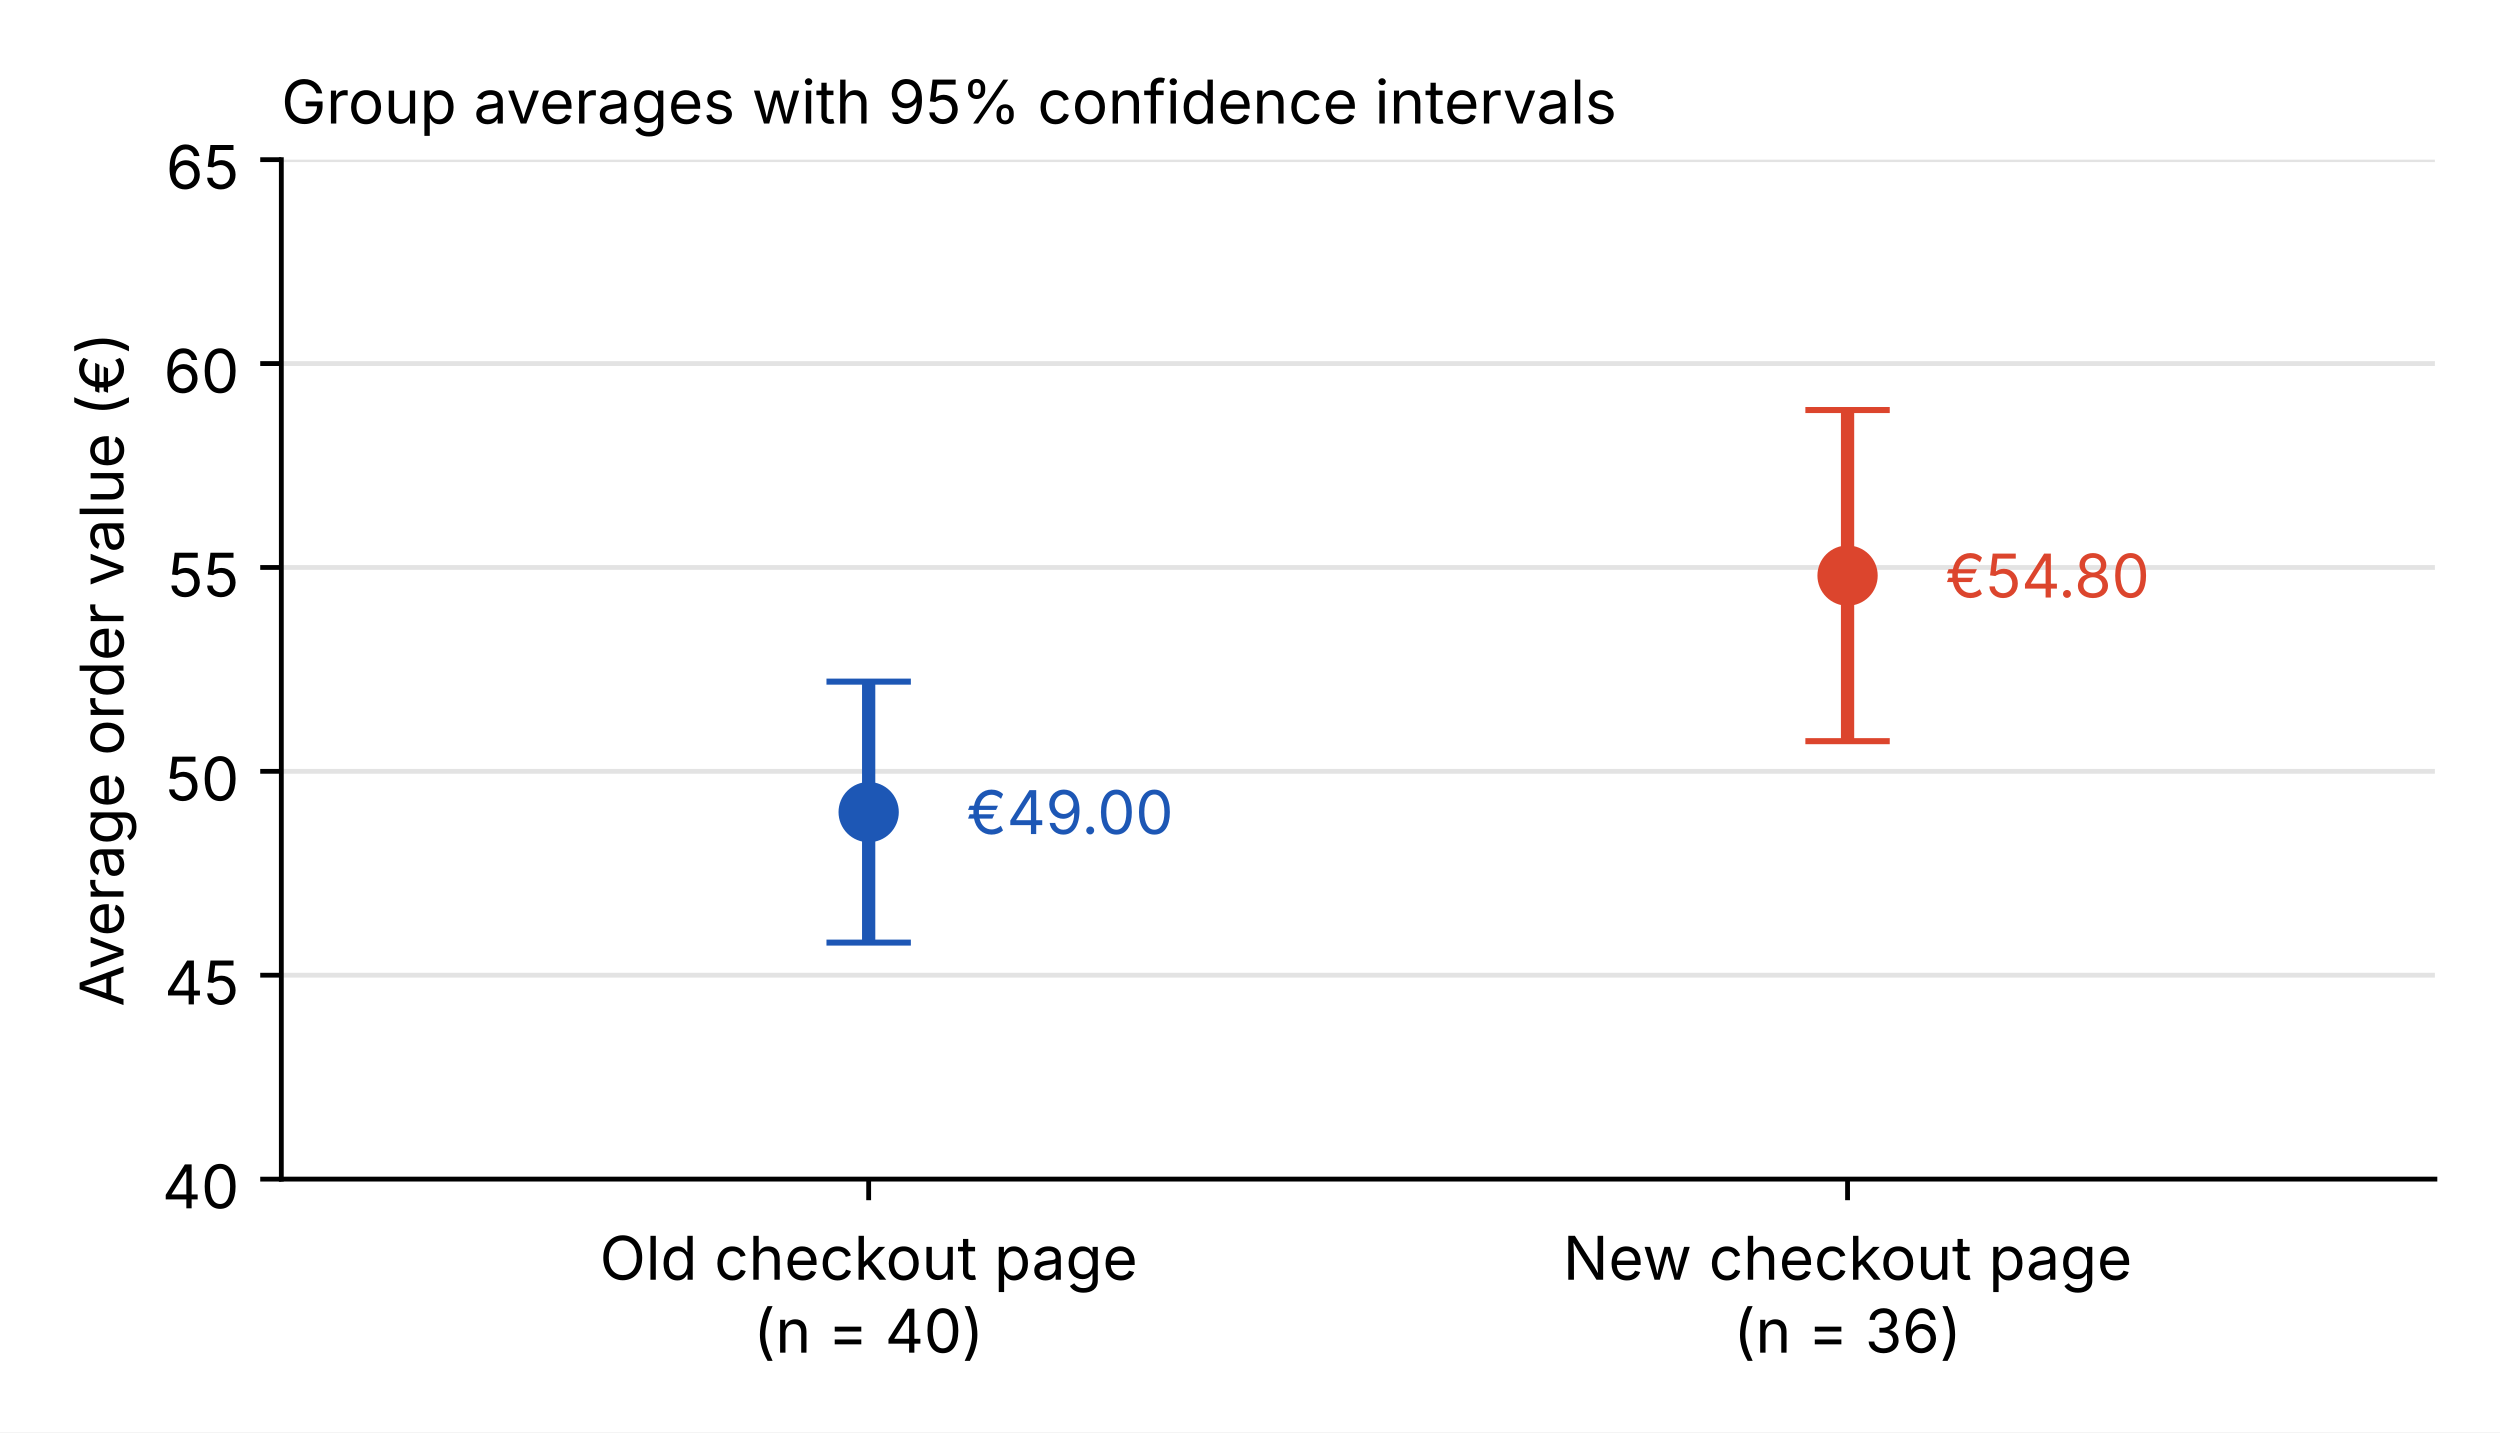
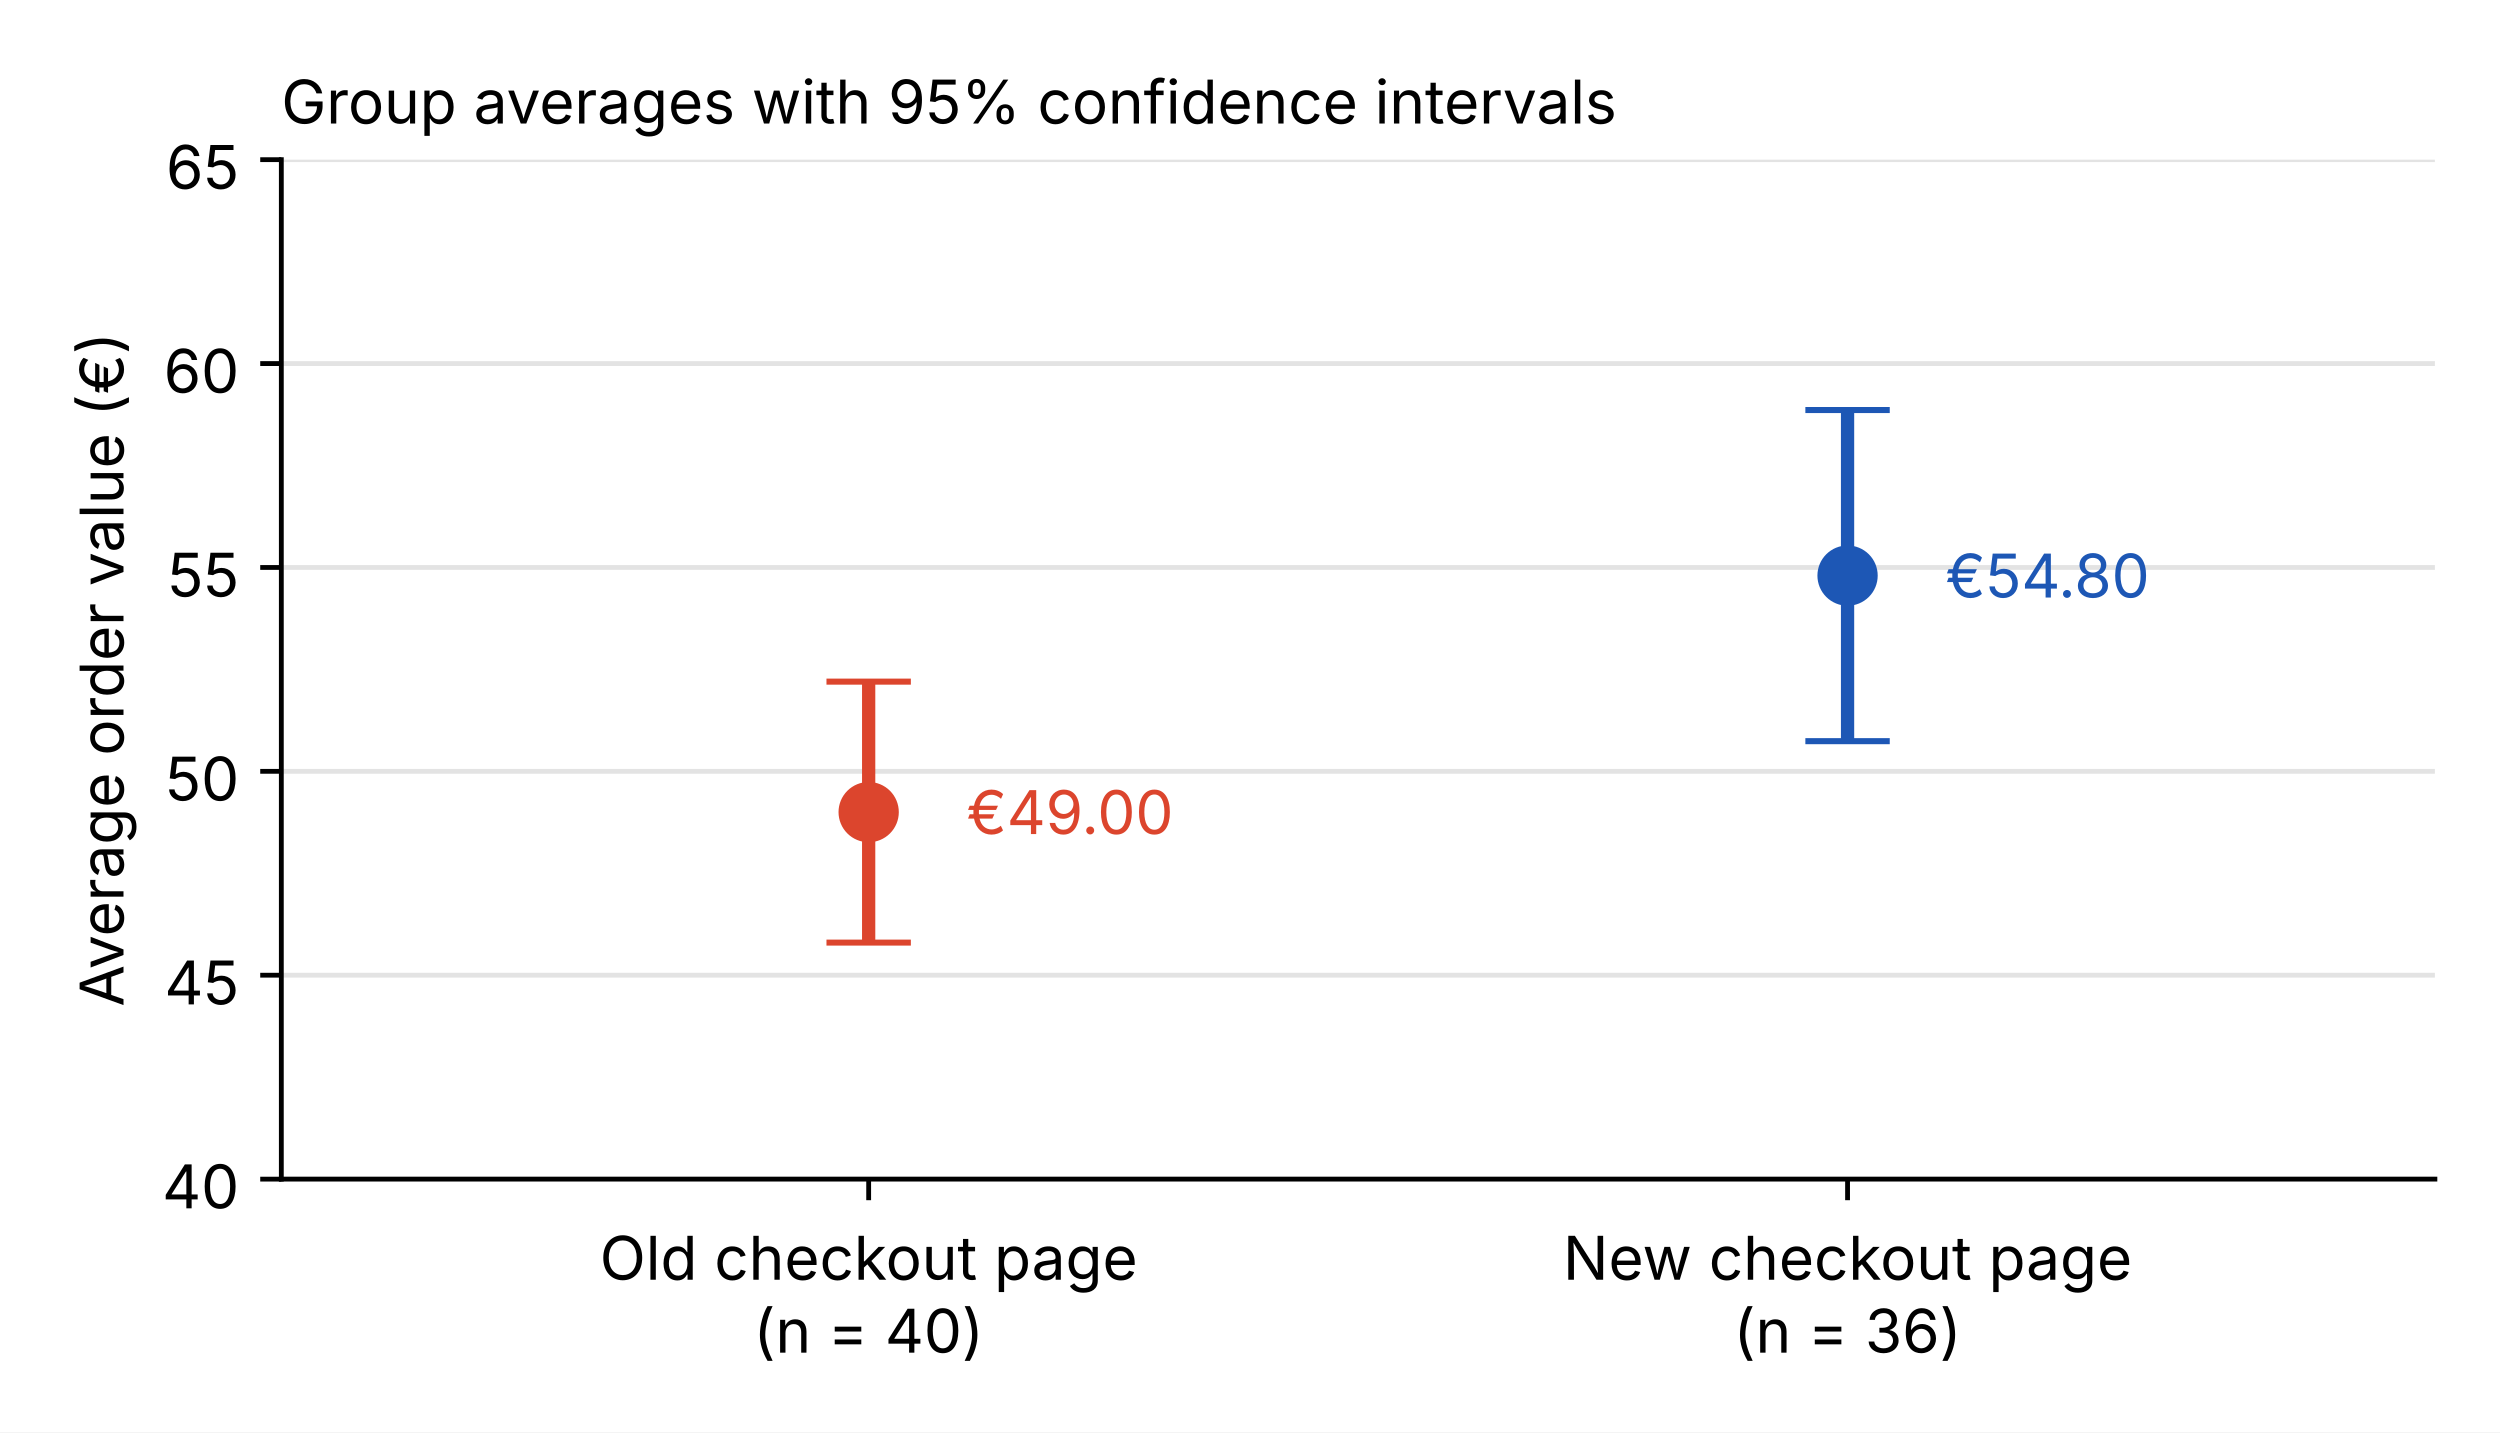
<svg xmlns="http://www.w3.org/2000/svg" xmlns:xlink="http://www.w3.org/1999/xlink" width="414.72pt" height="237.6pt" viewBox="0 0 414.72 237.6" version="1.1">
  <defs>
    <style type="text/css">*{stroke-linejoin: round; stroke-linecap: butt}</style>
  </defs>
  <g id="figure_1">
    <g id="patch_1">
      <path d="M 0 237.6  L 414.72 237.6  L 414.72 0  L 0 0  z " style="fill: #ffffff" />
    </g>
    <g id="axes_1">
      <g id="patch_2">
        <path d="M 46.668 195.601  L 403.92 195.601  L 403.92 26.488  L 46.668 26.488  z " style="fill: #ffffff" />
      </g>
      <g id="matplotlib.axis_1">
        <g id="xtick_1">
          <g id="line2d_1">
            <defs>
-               <path id="mea4dc4a5ab" d="M 0 0  L 0 3.5  " style="stroke: #000000; stroke-width: 0.8" />
+               <path id="mfc000ec37f" d="M 0 0  L 0 3.5  " style="stroke: #000000; stroke-width: 0.8" />
            </defs>
            <g>
-               <use xlink:href="#mea4dc4a5ab" x="144.101" y="195.601" style="stroke: #000000; stroke-width: 0.8" />
+               <use xlink:href="#mfc000ec37f" x="144.101" y="195.601" style="stroke: #000000; stroke-width: 0.8" />
            </g>
          </g>
          <g id="text_1">
            <text style="font-size: 10px; font-family: 'Inter'" transform="translate(99.48578 212.2883)">Old checkout page</text>
            <text style="font-size: 10px; font-family: 'Inter'" transform="translate(124.9952 224.3879)">(n = 40)</text>
          </g>
        </g>
        <g id="xtick_2">
          <g id="line2d_2">
            <g>
-               <use xlink:href="#mea4dc4a5ab" x="306.488" y="195.601" style="stroke: #000000; stroke-width: 0.8" />
+               <use xlink:href="#mfc000ec37f" x="306.488" y="195.601" style="stroke: #000000; stroke-width: 0.8" />
            </g>
          </g>
          <g id="text_2">
            <text style="font-size: 10px; font-family: 'Inter'" transform="translate(259.2854 212.2883)">New checkout page</text>
            <text style="font-size: 10px; font-family: 'Inter'" transform="translate(287.5776 224.3879)">(n = 36)</text>
          </g>
        </g>
      </g>
      <g id="matplotlib.axis_2">
        <g id="ytick_1">
          <g id="line2d_3">
-             <path d="M 46.668 195.601  L 403.92 195.601  " clip-path="url(#p3b7941193b)" style="fill: none; stroke: #e3e3e3; stroke-width: 0.8; stroke-linecap: square" />
+             <path d="M 46.668 195.601  L 403.92 195.601  " clip-path="url(#pc28da9d435)" style="fill: none; stroke: #e3e3e3; stroke-width: 0.8; stroke-linecap: square" />
          </g>
          <g id="line2d_4">
            <defs>
-               <path id="me643e38ffd" d="M 0 0  L -3.5 0  " style="stroke: #000000; stroke-width: 0.8" />
+               <path id="m3348b4c45c" d="M 0 0  L -3.5 0  " style="stroke: #000000; stroke-width: 0.8" />
            </defs>
            <g>
-               <use xlink:href="#me643e38ffd" x="46.668" y="195.601" style="stroke: #000000; stroke-width: 0.8" />
+               <use xlink:href="#m3348b4c45c" x="46.668" y="195.601" style="stroke: #000000; stroke-width: 0.8" />
            </g>
          </g>
          <g id="text_3">
            <text style="font-size: 10px; font-family: 'Inter'; text-anchor: end" x="39.668" y="200.445" transform="rotate(-0 39.66836 200.4445)">40</text>
          </g>
        </g>
        <g id="ytick_2">
          <g id="line2d_5">
-             <path d="M 46.668 161.778  L 403.92 161.778  " clip-path="url(#p3b7941193b)" style="fill: none; stroke: #e3e3e3; stroke-width: 0.8; stroke-linecap: square" />
+             <path d="M 46.668 161.778  L 403.92 161.778  " clip-path="url(#pc28da9d435)" style="fill: none; stroke: #e3e3e3; stroke-width: 0.8; stroke-linecap: square" />
          </g>
          <g id="line2d_6">
            <g>
-               <use xlink:href="#me643e38ffd" x="46.668" y="161.778" style="stroke: #000000; stroke-width: 0.8" />
+               <use xlink:href="#m3348b4c45c" x="46.668" y="161.778" style="stroke: #000000; stroke-width: 0.8" />
            </g>
          </g>
          <g id="text_4">
            <text style="font-size: 10px; font-family: 'Inter'; text-anchor: end" x="39.668" y="166.622" transform="rotate(-0 39.66836 166.6219)">45</text>
          </g>
        </g>
        <g id="ytick_3">
          <g id="line2d_7">
-             <path d="M 46.668 127.955  L 403.92 127.955  " clip-path="url(#p3b7941193b)" style="fill: none; stroke: #e3e3e3; stroke-width: 0.8; stroke-linecap: square" />
+             <path d="M 46.668 127.955  L 403.92 127.955  " clip-path="url(#pc28da9d435)" style="fill: none; stroke: #e3e3e3; stroke-width: 0.8; stroke-linecap: square" />
          </g>
          <g id="line2d_8">
            <g>
-               <use xlink:href="#me643e38ffd" x="46.668" y="127.955" style="stroke: #000000; stroke-width: 0.8" />
+               <use xlink:href="#m3348b4c45c" x="46.668" y="127.955" style="stroke: #000000; stroke-width: 0.8" />
            </g>
          </g>
          <g id="text_5">
            <text style="font-size: 10px; font-family: 'Inter'; text-anchor: end" x="39.668" y="132.799" transform="rotate(-0 39.66836 132.7992)">50</text>
          </g>
        </g>
        <g id="ytick_4">
          <g id="line2d_9">
-             <path d="M 46.668 94.133  L 403.92 94.133  " clip-path="url(#p3b7941193b)" style="fill: none; stroke: #e3e3e3; stroke-width: 0.8; stroke-linecap: square" />
+             <path d="M 46.668 94.133  L 403.92 94.133  " clip-path="url(#pc28da9d435)" style="fill: none; stroke: #e3e3e3; stroke-width: 0.8; stroke-linecap: square" />
          </g>
          <g id="line2d_10">
            <g>
-               <use xlink:href="#me643e38ffd" x="46.668" y="94.133" style="stroke: #000000; stroke-width: 0.8" />
+               <use xlink:href="#m3348b4c45c" x="46.668" y="94.133" style="stroke: #000000; stroke-width: 0.8" />
            </g>
          </g>
          <g id="text_6">
            <text style="font-size: 10px; font-family: 'Inter'; text-anchor: end" x="39.668" y="98.977" transform="rotate(-0 39.66836 98.97656)">55</text>
          </g>
        </g>
        <g id="ytick_5">
          <g id="line2d_11">
-             <path d="M 46.668 60.31  L 403.92 60.31  " clip-path="url(#p3b7941193b)" style="fill: none; stroke: #e3e3e3; stroke-width: 0.8; stroke-linecap: square" />
+             <path d="M 46.668 60.31  L 403.92 60.31  " clip-path="url(#pc28da9d435)" style="fill: none; stroke: #e3e3e3; stroke-width: 0.8; stroke-linecap: square" />
          </g>
          <g id="line2d_12">
            <g>
-               <use xlink:href="#me643e38ffd" x="46.668" y="60.31" style="stroke: #000000; stroke-width: 0.8" />
+               <use xlink:href="#m3348b4c45c" x="46.668" y="60.31" style="stroke: #000000; stroke-width: 0.8" />
            </g>
          </g>
          <g id="text_7">
            <text style="font-size: 10px; font-family: 'Inter'; text-anchor: end" x="39.668" y="65.154" transform="rotate(-0 39.66836 65.15391)">60</text>
          </g>
        </g>
        <g id="ytick_6">
          <g id="line2d_13">
-             <path d="M 46.668 26.488  L 403.92 26.488  " clip-path="url(#p3b7941193b)" style="fill: none; stroke: #e3e3e3; stroke-width: 0.8; stroke-linecap: square" />
+             <path d="M 46.668 26.488  L 403.92 26.488  " clip-path="url(#pc28da9d435)" style="fill: none; stroke: #e3e3e3; stroke-width: 0.8; stroke-linecap: square" />
          </g>
          <g id="line2d_14">
            <g>
-               <use xlink:href="#me643e38ffd" x="46.668" y="26.488" style="stroke: #000000; stroke-width: 0.8" />
+               <use xlink:href="#m3348b4c45c" x="46.668" y="26.488" style="stroke: #000000; stroke-width: 0.8" />
            </g>
          </g>
          <g id="text_8">
            <text style="font-size: 10px; font-family: 'Inter'; text-anchor: end" x="39.668" y="31.331" transform="rotate(-0 39.66836 31.33125)">65</text>
          </g>
        </g>
        <g id="text_9">
          <text style="font-size: 10px; font-family: 'Inter'; text-anchor: middle" x="20.488" y="111.044" transform="rotate(-90 20.4875 111.0441)">Average order value (€)</text>
        </g>
      </g>
      <g id="patch_3">
        <path d="M 46.668 195.601  L 46.668 26.488  " style="fill: none; stroke: #000000; stroke-width: 0.8; stroke-linejoin: miter; stroke-linecap: square" />
      </g>
      <g id="patch_4">
        <path d="M 46.668 195.601  L 403.92 195.601  " style="fill: none; stroke: #000000; stroke-width: 0.8; stroke-linejoin: miter; stroke-linecap: square" />
      </g>
      <g id="LineCollection_1">
-         <path d="M 144.101 156.367  L 144.101 113.073  " clip-path="url(#p3b7941193b)" style="fill: none; stroke: #1d57b5; stroke-width: 2.2" />
+         <path d="M 144.101 156.367  L 144.101 113.073  " clip-path="url(#pc28da9d435)" style="fill: none; stroke: #dc452d; stroke-width: 2.2" />
      </g>
      <g id="line2d_15">
        <defs>
-           <path id="me4cc325f64" d="M 7 0  L -7 -0  " style="stroke: #1d57b5" />
+           <path id="m02a1603456" d="M 7 0  L -7 -0  " style="stroke: #dc452d" />
        </defs>
-         <g clip-path="url(#p3b7941193b)">
-           <use xlink:href="#me4cc325f64" x="144.101" y="156.367" style="fill: #1d57b5; stroke: #1d57b5" />
+         <g clip-path="url(#pc28da9d435)">
+           <use xlink:href="#m02a1603456" x="144.101" y="156.367" style="fill: #dc452d; stroke: #dc452d" />
        </g>
      </g>
      <g id="line2d_16">
-         <g clip-path="url(#p3b7941193b)">
-           <use xlink:href="#me4cc325f64" x="144.101" y="113.073" style="fill: #1d57b5; stroke: #1d57b5" />
+         <g clip-path="url(#pc28da9d435)">
+           <use xlink:href="#m02a1603456" x="144.101" y="113.073" style="fill: #dc452d; stroke: #dc452d" />
        </g>
      </g>
      <g id="text_10">
-         <text style="font-size: 10px; font-family: 'Inter'; text-anchor: start; fill: #1d57b5" x="160.339" y="138.358" transform="rotate(-0 160.3393 138.3577)">€49.00</text>
+         <text style="font-size: 10px; font-family: 'Inter'; text-anchor: start; fill: #dc452d" x="160.339" y="138.358" transform="rotate(-0 160.3393 138.3577)">€49.00</text>
      </g>
      <g id="LineCollection_2">
-         <path d="M 306.488 122.95  L 306.488 68.022  " clip-path="url(#p3b7941193b)" style="fill: none; stroke: #dc452d; stroke-width: 2.2" />
+         <path d="M 306.488 122.95  L 306.488 68.022  " clip-path="url(#pc28da9d435)" style="fill: none; stroke: #1d57b5; stroke-width: 2.2" />
      </g>
      <g id="line2d_17">
        <defs>
-           <path id="m484320ab32" d="M 7 0  L -7 -0  " style="stroke: #dc452d" />
+           <path id="m375bf83e52" d="M 7 0  L -7 -0  " style="stroke: #1d57b5" />
        </defs>
-         <g clip-path="url(#p3b7941193b)">
-           <use xlink:href="#m484320ab32" x="306.488" y="122.95" style="fill: #dc452d; stroke: #dc452d" />
+         <g clip-path="url(#pc28da9d435)">
+           <use xlink:href="#m375bf83e52" x="306.488" y="122.95" style="fill: #1d57b5; stroke: #1d57b5" />
        </g>
      </g>
      <g id="line2d_18">
-         <g clip-path="url(#p3b7941193b)">
-           <use xlink:href="#m484320ab32" x="306.488" y="68.022" style="fill: #dc452d; stroke: #dc452d" />
+         <g clip-path="url(#pc28da9d435)">
+           <use xlink:href="#m375bf83e52" x="306.488" y="68.022" style="fill: #1d57b5; stroke: #1d57b5" />
        </g>
      </g>
      <g id="text_11">
-         <text style="font-size: 10px; font-family: 'Inter'; text-anchor: start; fill: #dc452d" x="322.726" y="99.123" transform="rotate(-0 322.7264 99.12341)">€54.80</text>
+         <text style="font-size: 10px; font-family: 'Inter'; text-anchor: start; fill: #1d57b5" x="322.726" y="99.123" transform="rotate(-0 322.7264 99.12341)">€54.80</text>
      </g>
      <g id="text_12">
        <text style="font-size: 10px; font-family: 'Inter'; text-anchor: start" x="46.668" y="20.488" transform="rotate(-0 46.66836 20.4875)">Group averages with 95% confidence intervals</text>
      </g>
      <g id="line2d_19">
        <defs>
-           <path id="m5c5da9d288" d="M 0 4.5  C 1.193 4.5 2.338 4.026 3.182 3.182  C 4.026 2.338 4.5 1.193 4.5 0  C 4.5 -1.193 4.026 -2.338 3.182 -3.182  C 2.338 -4.026 1.193 -4.5 0 -4.5  C -1.193 -4.5 -2.338 -4.026 -3.182 -3.182  C -4.026 -2.338 -4.5 -1.193 -4.5 0  C -4.5 1.193 -4.026 2.338 -3.182 3.182  C -2.338 4.026 -1.193 4.5 0 4.5  z " style="stroke: #1d57b5" />
+           <path id="m899ccb89d1" d="M 0 4.5  C 1.193 4.5 2.338 4.026 3.182 3.182  C 4.026 2.338 4.5 1.193 4.5 0  C 4.5 -1.193 4.026 -2.338 3.182 -3.182  C 2.338 -4.026 1.193 -4.5 0 -4.5  C -1.193 -4.5 -2.338 -4.026 -3.182 -3.182  C -4.026 -2.338 -4.5 -1.193 -4.5 0  C -4.5 1.193 -4.026 2.338 -3.182 3.182  C -2.338 4.026 -1.193 4.5 0 4.5  z " style="stroke: #dc452d" />
        </defs>
-         <g clip-path="url(#p3b7941193b)">
-           <use xlink:href="#m5c5da9d288" x="144.101" y="134.72" style="fill: #1d57b5; stroke: #1d57b5" />
+         <g clip-path="url(#pc28da9d435)">
+           <use xlink:href="#m899ccb89d1" x="144.101" y="134.72" style="fill: #dc452d; stroke: #dc452d" />
        </g>
      </g>
      <g id="line2d_20">
        <defs>
-           <path id="m62d627c53a" d="M 0 4.5  C 1.193 4.5 2.338 4.026 3.182 3.182  C 4.026 2.338 4.5 1.193 4.5 0  C 4.5 -1.193 4.026 -2.338 3.182 -3.182  C 2.338 -4.026 1.193 -4.5 0 -4.5  C -1.193 -4.5 -2.338 -4.026 -3.182 -3.182  C -4.026 -2.338 -4.5 -1.193 -4.5 0  C -4.5 1.193 -4.026 2.338 -3.182 3.182  C -2.338 4.026 -1.193 4.5 0 4.5  z " style="stroke: #dc452d" />
+           <path id="m79d852629c" d="M 0 4.5  C 1.193 4.5 2.338 4.026 3.182 3.182  C 4.026 2.338 4.5 1.193 4.5 0  C 4.5 -1.193 4.026 -2.338 3.182 -3.182  C 2.338 -4.026 1.193 -4.5 0 -4.5  C -1.193 -4.5 -2.338 -4.026 -3.182 -3.182  C -4.026 -2.338 -4.5 -1.193 -4.5 0  C -4.5 1.193 -4.026 2.338 -3.182 3.182  C -2.338 4.026 -1.193 4.5 0 4.5  z " style="stroke: #1d57b5" />
        </defs>
-         <g clip-path="url(#p3b7941193b)">
-           <use xlink:href="#m62d627c53a" x="306.488" y="95.486" style="fill: #dc452d; stroke: #dc452d" />
+         <g clip-path="url(#pc28da9d435)">
+           <use xlink:href="#m79d852629c" x="306.488" y="95.486" style="fill: #1d57b5; stroke: #1d57b5" />
        </g>
      </g>
    </g>
  </g>
  <defs>
-     <clipPath id="p3b7941193b">
+     <clipPath id="pc28da9d435">
      <rect x="46.668" y="26.488" width="357.252" height="169.113" />
    </clipPath>
  </defs>
</svg>
